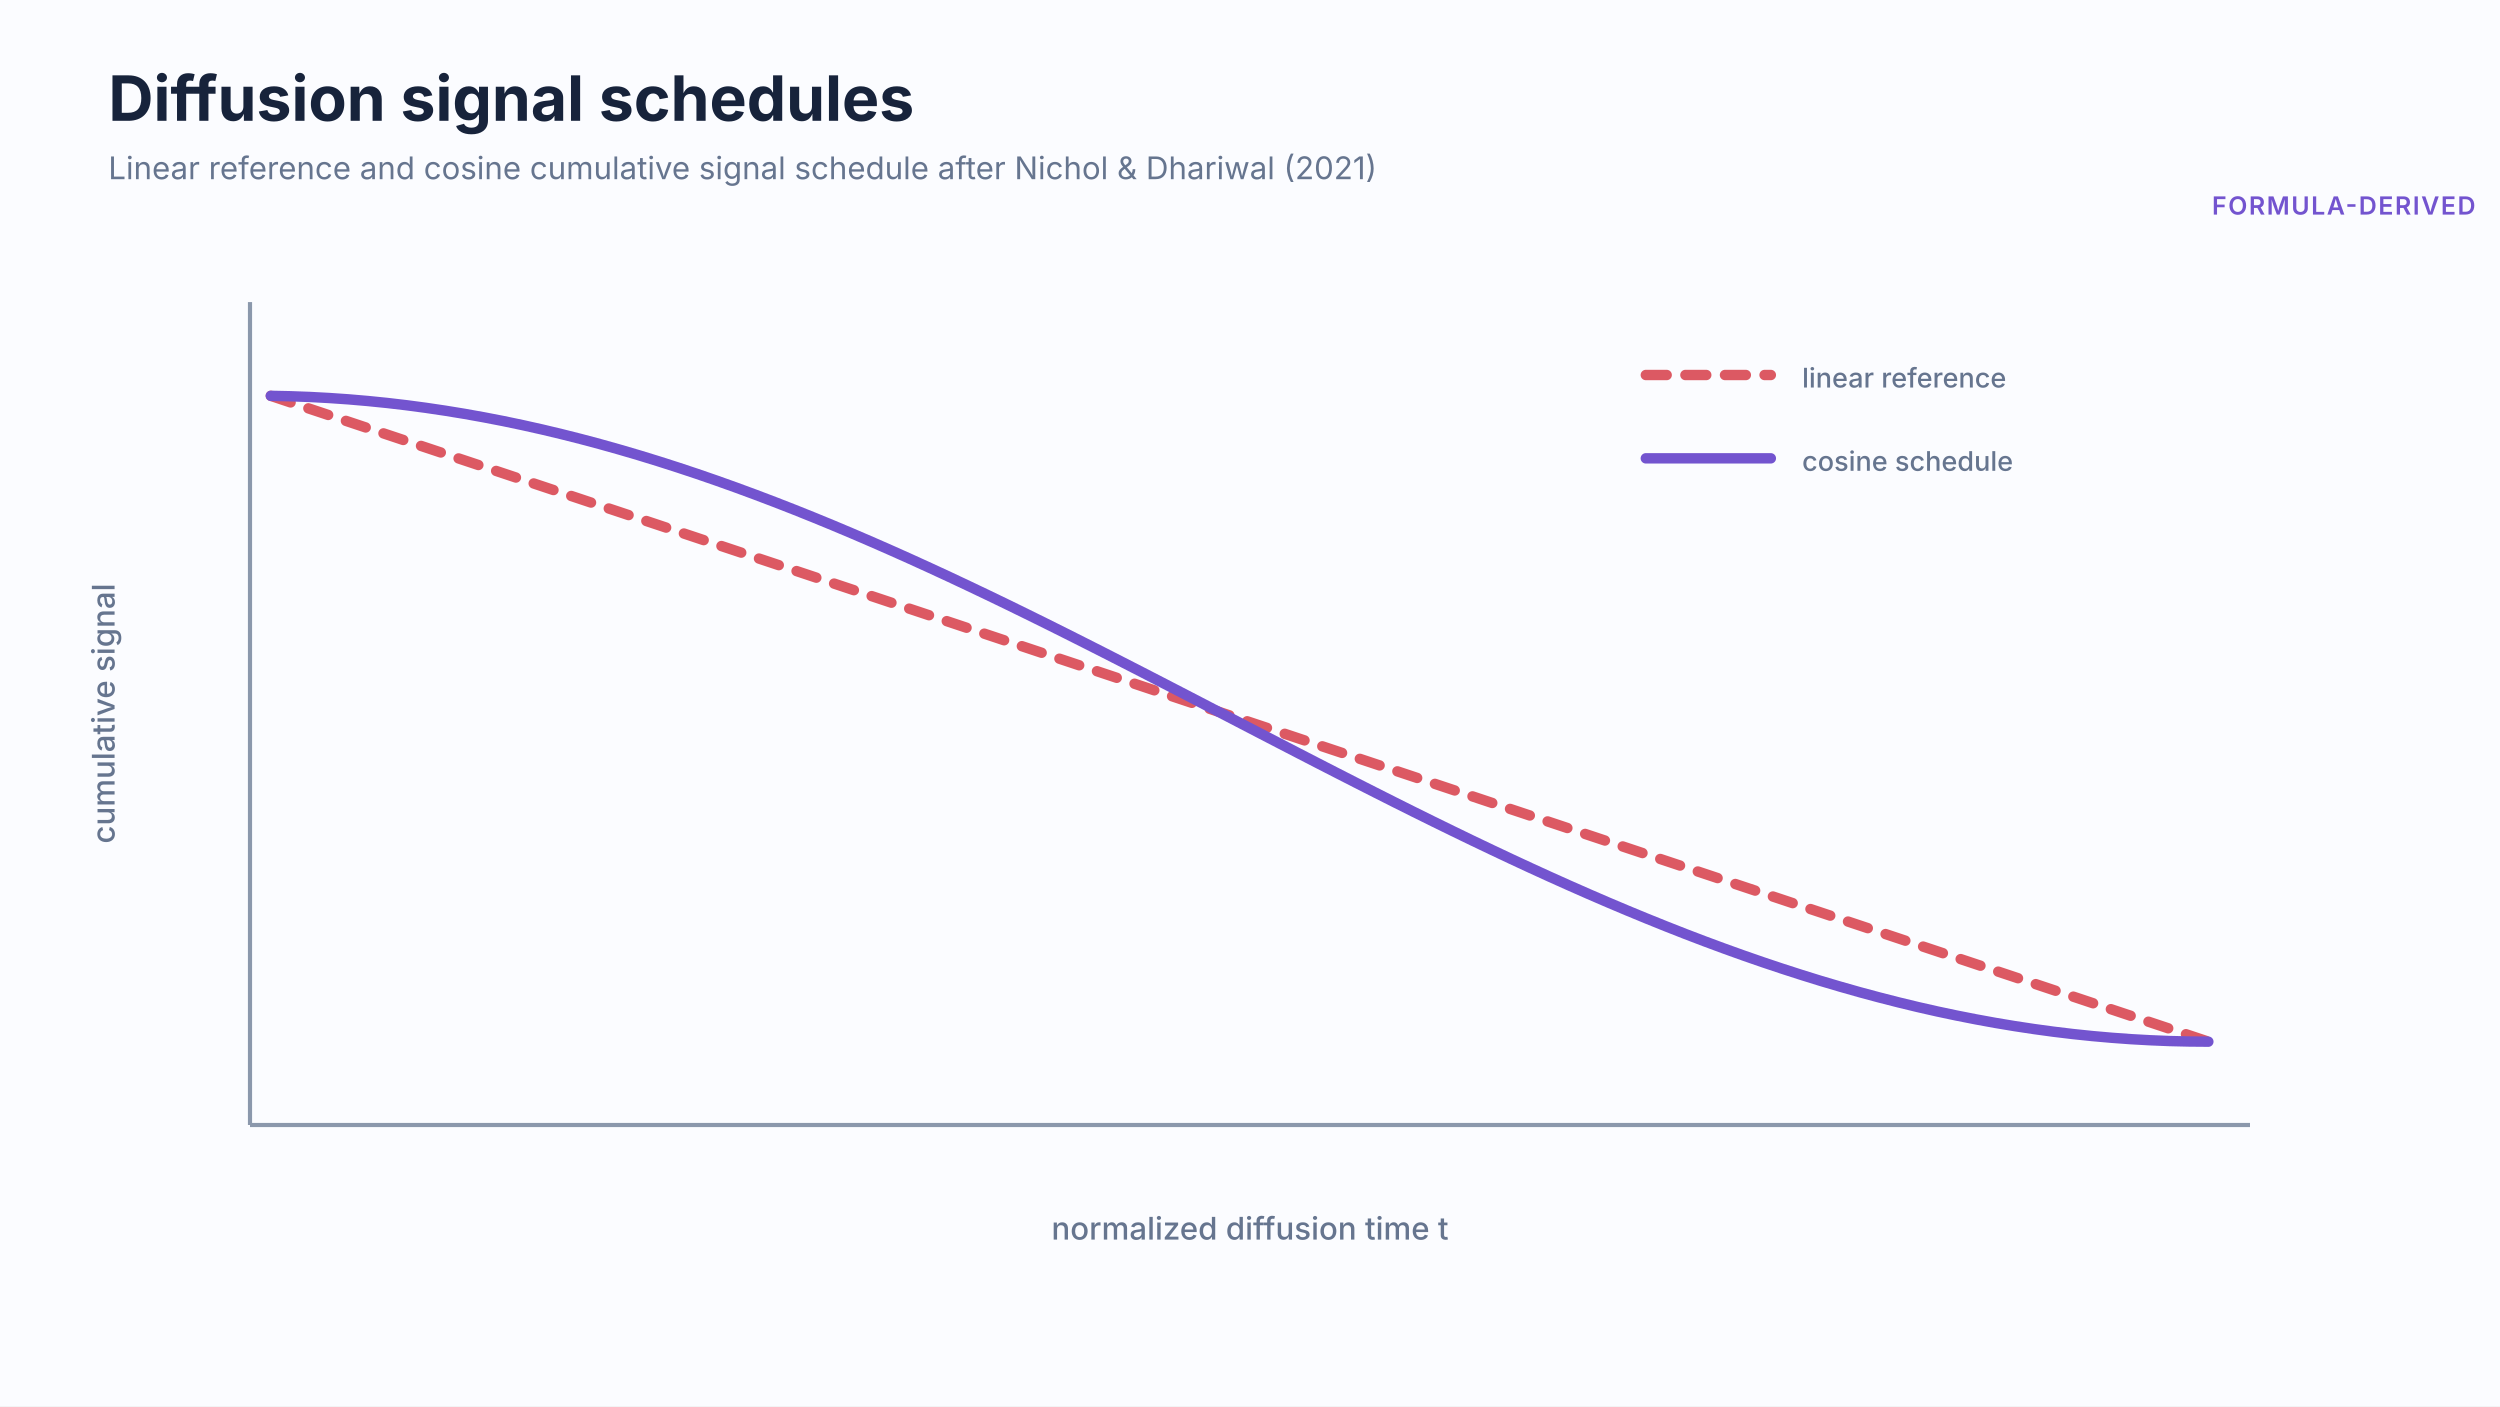
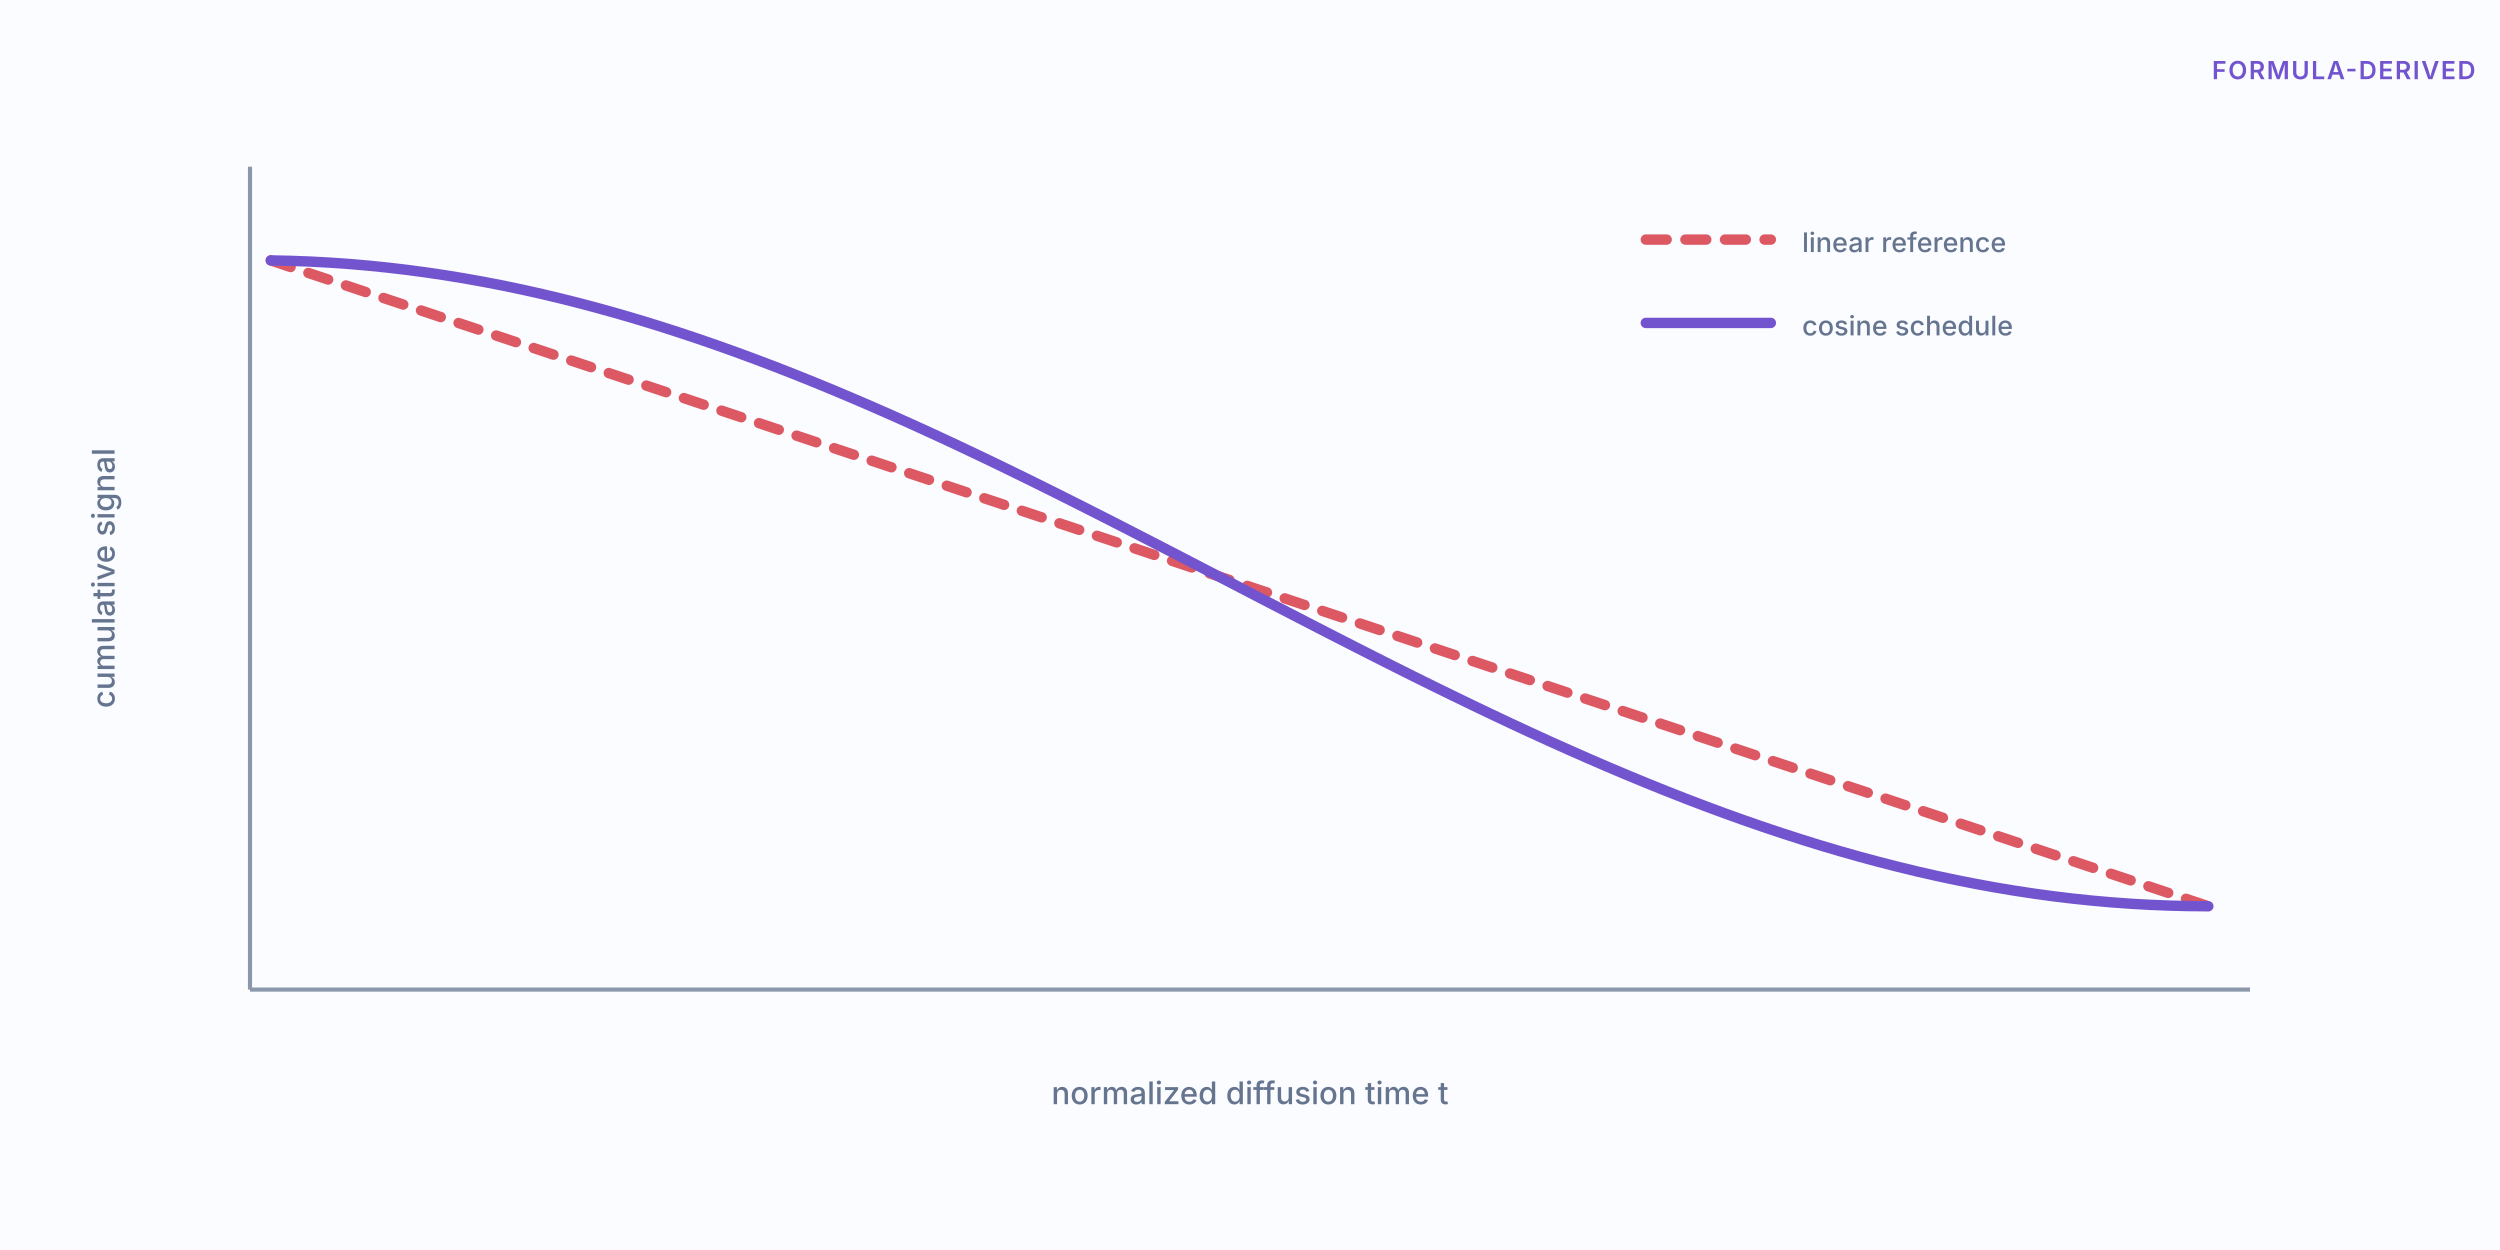
- <svg xmlns="http://www.w3.org/2000/svg" width="1200" height="675" viewBox="0 0 1200 675" role="img" aria-labelledby="svg-title svg-desc">
+ <svg xmlns="http://www.w3.org/2000/svg" width="1200" height="600" viewBox="0 0 1200 600" role="img" aria-labelledby="svg-title svg-desc">
  <defs>
    <marker id="arrow" viewBox="0 0 10 10" refX="9" refY="5" markerWidth="8" markerHeight="8" orient="auto-start-reverse">
      <path d="M0 0L10 5L0 10Z" fill="#34445f" />
    </marker>
    <marker id="arrow-blue" viewBox="0 0 10 10" refX="9" refY="5" markerWidth="8" markerHeight="8" orient="auto-start-reverse">
      <path d="M0 0L10 5L0 10Z" fill="#3972d5" />
    </marker>
    <marker id="arrow-violet" viewBox="0 0 10 10" refX="9" refY="5" markerWidth="8" markerHeight="8" orient="auto-start-reverse">
      <path d="M0 0L10 5L0 10Z" fill="#7354cf" />
    </marker>
    <linearGradient id="soft-gradient" x1="0" y1="0" x2="1" y2="1">
      <stop offset="0" stop-color="#eaf2ff" />
      <stop offset="1" stop-color="#f1edff" />
    </linearGradient>
    <style>
    .bg{fill:#fbfcff}.title{font:700 30px Inter,Arial,sans-serif;fill:#17233b}.subtitle{font:400 15px Inter,Arial,sans-serif;fill:#66758f}
    .label{font:500 19px Inter,Arial,sans-serif;fill:#263550}.strong{font-weight:700}.small{font:500 15px Inter,Arial,sans-serif}.tiny{font:500 13px Inter,Arial,sans-serif}.muted{fill:#66758f}
    .card{stroke-width:2.5}.blue{fill:#eaf2ff;stroke:#3972d5}.violet{fill:#f1edff;stroke:#7354cf}.red{fill:#fff0f0;stroke:#dc5963}.gold{fill:#fff7e6;stroke:#d3a23f}.green{fill:#eaf8f2;stroke:#38a479}.slate{fill:#f2f5f9;stroke:#72819a}.cyan{fill:#e9f9fb;stroke:#2b9aa5}
    .wire{fill:none;stroke:#34445f;stroke-width:3.5;stroke-linecap:round;stroke-linejoin:round}.wire2{fill:none;stroke:#3972d5;stroke-width:5;stroke-linecap:round;stroke-linejoin:round}.violet-line{fill:none;stroke:#7354cf;stroke-width:5;stroke-linecap:round;stroke-linejoin:round}.red-line{fill:none;stroke:#dc5963;stroke-width:5;stroke-linecap:round;stroke-linejoin:round}.green-line{fill:none;stroke:#38a479;stroke-width:5;stroke-linecap:round;stroke-linejoin:round}.dash{stroke-dasharray:10 9}
    .axis{fill:none;stroke:#8b98ac;stroke-width:2}.grid{stroke:#dce3ed;stroke-width:1.5}.node{fill:#fff;stroke:#34445f;stroke-width:3}.dot-blue{fill:#3972d5}.dot-violet{fill:#7354cf}.dot-red{fill:#dc5963}.dot-green{fill:#38a479}.paper-note{font:600 12px Inter,Arial,sans-serif;fill:#7354cf;letter-spacing:.06em}
    </style>
  </defs>
-   <rect class="bg" width="1200" height="675" />
-   <g id="figure-title">
-     <text x="52" y="58" class="title" text-anchor="start">Diffusion signal schedules</text>
-     <text x="52" y="86" class="subtitle" text-anchor="start">Linear reference and cosine cumulative signal schedule after Nichol &amp; Dhariwal (2021)</text>
+   <rect class="bg" width="1200" height="600" />
+   <g id="figure-body" transform="translate(0,-65)">
+     <line x1="120" y1="540" x2="1080" y2="540" class="axis" />
+     <line x1="120" y1="540" x2="120" y2="145" class="axis" />
+     <text x="600" y="595" class="small muted" text-anchor="middle">normalized diffusion time t</text>
+     <text x="55" y="342.5" class="small muted" text-anchor="middle" transform="rotate(-90 55 342.5)">cumulative signal</text>
+     <path d="M130.00,190.00 L139.30,193.10 L148.60,196.20 L157.90,199.30 L167.20,202.40 L176.50,205.50 L185.80,208.60 L195.10,211.70 L204.40,214.80 L213.70,217.90 L223.00,221.00 L232.30,224.10 L241.60,227.20 L250.90,230.30 L260.20,233.40 L269.50,236.50 L278.80,239.60 L288.10,242.70 L297.40,245.80 L306.70,248.90 L316.00,252.00 L325.30,255.10 L334.60,258.20 L343.90,261.30 L353.20,264.40 L362.50,267.50 L371.80,270.60 L381.10,273.70 L390.40,276.80 L399.70,279.90 L409.00,283.00 L418.30,286.10 L427.60,289.20 L436.90,292.30 L446.20,295.40 L455.50,298.50 L464.80,301.60 L474.10,304.70 L483.40,307.80 L492.70,310.90 L502.00,314.00 L511.30,317.10 L520.60,320.20 L529.90,323.30 L539.20,326.40 L548.50,329.50 L557.80,332.60 L567.10,335.70 L576.40,338.80 L585.70,341.90 L595.00,345.00 L604.30,348.10 L613.60,351.20 L622.90,354.30 L632.20,357.40 L641.50,360.50 L650.80,363.60 L660.10,366.70 L669.40,369.80 L678.70,372.90 L688.00,376.00 L697.30,379.10 L706.60,382.20 L715.90,385.30 L725.20,388.40 L734.50,391.50 L743.80,394.60 L753.10,397.70 L762.40,400.80 L771.70,403.90 L781.00,407.00 L790.30,410.10 L799.60,413.20 L808.90,416.30 L818.20,419.40 L827.50,422.50 L836.80,425.60 L846.10,428.70 L855.40,431.80 L864.70,434.90 L874.00,438.00 L883.30,441.10 L892.60,444.20 L901.90,447.30 L911.20,450.40 L920.50,453.50 L929.80,456.60 L939.10,459.70 L948.40,462.80 L957.70,465.90 L967.00,469.00 L976.30,472.10 L985.60,475.20 L994.90,478.30 L1004.20,481.40 L1013.50,484.50 L1022.80,487.60 L1032.10,490.70 L1041.40,493.80 L1050.70,496.90 L1060.00,500.00" class="red-line dash" />
+     <path d="M130.00,190.00 L139.30,190.20 L148.60,190.54 L157.90,191.04 L167.20,191.68 L176.50,192.48 L185.80,193.42 L195.10,194.51 L204.40,195.75 L213.70,197.13 L223.00,198.65 L232.30,200.32 L241.60,202.12 L250.90,204.07 L260.20,206.15 L269.50,208.37 L278.80,210.72 L288.10,213.20 L297.40,215.81 L306.70,218.54 L316.00,221.40 L325.30,224.38 L334.60,227.47 L343.90,230.68 L353.20,234.00 L362.50,237.43 L371.80,240.96 L381.10,244.59 L390.40,248.32 L399.70,252.14 L409.00,256.06 L418.30,260.06 L427.60,264.14 L436.90,268.30 L446.20,272.54 L455.50,276.84 L464.80,281.22 L474.10,285.65 L483.40,290.14 L492.70,294.69 L502.00,299.28 L511.30,303.92 L520.60,308.60 L529.90,313.31 L539.20,318.06 L548.50,322.83 L557.80,327.62 L567.10,332.43 L576.40,337.25 L585.70,342.08 L595.00,346.91 L604.30,351.74 L613.60,356.56 L622.90,361.37 L632.20,366.17 L641.50,370.94 L650.80,375.69 L660.10,380.41 L669.40,385.10 L678.70,389.75 L688.00,394.35 L697.30,398.90 L706.60,403.41 L715.90,407.85 L725.20,412.24 L734.50,416.56 L743.80,420.81 L753.10,424.98 L762.40,429.08 L771.70,433.10 L781.00,437.03 L790.30,440.87 L799.60,444.62 L808.90,448.28 L818.20,451.83 L827.50,455.28 L836.80,458.62 L846.10,461.85 L855.40,464.96 L864.70,467.96 L874.00,470.85 L883.30,473.60 L892.60,476.24 L901.90,478.74 L911.20,481.12 L920.50,483.37 L929.80,485.48 L939.10,487.45 L948.40,489.28 L957.70,490.98 L967.00,492.53 L976.30,493.94 L985.60,495.21 L994.90,496.33 L1004.20,497.30 L1013.50,498.12 L1022.80,498.80 L1032.10,499.32 L1041.40,499.70 L1050.70,499.92 L1060.00,500.00" class="violet-line" />
+     <line x1="790" y1="180" x2="850" y2="180" class="red-line dash" />
+     <text x="865" y="186" class="tiny muted" text-anchor="start">linear reference</text>
+     <line x1="790" y1="220" x2="850" y2="220" class="violet-line" />
+     <text x="865" y="226" class="tiny muted" text-anchor="start">cosine schedule</text>
+     <text x="1125" y="103" class="paper-note" text-anchor="middle">FORMULA-DERIVED</text>
  </g>
-   <line x1="120" y1="540" x2="1080" y2="540" class="axis" />
-   <line x1="120" y1="540" x2="120" y2="145" class="axis" />
-   <text x="600" y="595" class="small muted" text-anchor="middle">normalized diffusion time t</text>
-   <text x="55" y="342.5" class="small muted" text-anchor="middle" transform="rotate(-90 55 342.5)">cumulative signal</text>
-   <path d="M130.00,190.00 L139.30,193.10 L148.60,196.20 L157.90,199.30 L167.20,202.40 L176.50,205.50 L185.80,208.60 L195.10,211.70 L204.40,214.80 L213.70,217.90 L223.00,221.00 L232.30,224.10 L241.60,227.20 L250.90,230.30 L260.20,233.40 L269.50,236.50 L278.80,239.60 L288.10,242.70 L297.40,245.80 L306.70,248.90 L316.00,252.00 L325.30,255.10 L334.60,258.20 L343.90,261.30 L353.20,264.40 L362.50,267.50 L371.80,270.60 L381.10,273.70 L390.40,276.80 L399.70,279.90 L409.00,283.00 L418.30,286.10 L427.60,289.20 L436.90,292.30 L446.20,295.40 L455.50,298.50 L464.80,301.60 L474.10,304.70 L483.40,307.80 L492.70,310.90 L502.00,314.00 L511.30,317.10 L520.60,320.20 L529.90,323.30 L539.20,326.40 L548.50,329.50 L557.80,332.60 L567.10,335.70 L576.40,338.80 L585.70,341.90 L595.00,345.00 L604.30,348.10 L613.60,351.20 L622.90,354.30 L632.20,357.40 L641.50,360.50 L650.80,363.60 L660.10,366.70 L669.40,369.80 L678.70,372.90 L688.00,376.00 L697.30,379.10 L706.60,382.20 L715.90,385.30 L725.20,388.40 L734.50,391.50 L743.80,394.60 L753.10,397.70 L762.40,400.80 L771.70,403.90 L781.00,407.00 L790.30,410.10 L799.60,413.20 L808.90,416.30 L818.20,419.40 L827.50,422.50 L836.80,425.60 L846.10,428.70 L855.40,431.80 L864.70,434.90 L874.00,438.00 L883.30,441.10 L892.60,444.20 L901.90,447.30 L911.20,450.40 L920.50,453.50 L929.80,456.60 L939.10,459.70 L948.40,462.80 L957.70,465.90 L967.00,469.00 L976.30,472.10 L985.60,475.20 L994.90,478.30 L1004.20,481.40 L1013.50,484.50 L1022.80,487.60 L1032.10,490.70 L1041.40,493.80 L1050.70,496.90 L1060.00,500.00" class="red-line dash" />
-   <path d="M130.00,190.00 L139.30,190.20 L148.60,190.54 L157.90,191.04 L167.20,191.68 L176.50,192.48 L185.80,193.42 L195.10,194.51 L204.40,195.75 L213.70,197.13 L223.00,198.65 L232.30,200.32 L241.60,202.12 L250.90,204.07 L260.20,206.15 L269.50,208.37 L278.80,210.72 L288.10,213.20 L297.40,215.81 L306.70,218.54 L316.00,221.40 L325.30,224.38 L334.60,227.47 L343.90,230.68 L353.20,234.00 L362.50,237.43 L371.80,240.96 L381.10,244.59 L390.40,248.32 L399.70,252.14 L409.00,256.06 L418.30,260.06 L427.60,264.14 L436.90,268.30 L446.20,272.54 L455.50,276.84 L464.80,281.22 L474.10,285.65 L483.40,290.14 L492.70,294.69 L502.00,299.28 L511.30,303.92 L520.60,308.60 L529.90,313.31 L539.20,318.06 L548.50,322.83 L557.80,327.62 L567.10,332.43 L576.40,337.25 L585.70,342.08 L595.00,346.91 L604.30,351.74 L613.60,356.56 L622.90,361.37 L632.20,366.17 L641.50,370.94 L650.80,375.69 L660.10,380.41 L669.40,385.10 L678.70,389.75 L688.00,394.35 L697.30,398.90 L706.60,403.41 L715.90,407.85 L725.20,412.24 L734.50,416.56 L743.80,420.81 L753.10,424.98 L762.40,429.08 L771.70,433.10 L781.00,437.03 L790.30,440.87 L799.60,444.62 L808.90,448.28 L818.20,451.83 L827.50,455.28 L836.80,458.62 L846.10,461.85 L855.40,464.96 L864.70,467.96 L874.00,470.85 L883.30,473.60 L892.60,476.24 L901.90,478.74 L911.20,481.12 L920.50,483.37 L929.80,485.48 L939.10,487.45 L948.40,489.28 L957.70,490.98 L967.00,492.53 L976.30,493.94 L985.60,495.21 L994.90,496.33 L1004.20,497.30 L1013.50,498.12 L1022.80,498.80 L1032.10,499.32 L1041.40,499.70 L1050.70,499.92 L1060.00,500.00" class="violet-line" />
-   <line x1="790" y1="180" x2="850" y2="180" class="red-line dash" />
-   <text x="865" y="186" class="tiny muted" text-anchor="start">linear reference</text>
-   <line x1="790" y1="220" x2="850" y2="220" class="violet-line" />
-   <text x="865" y="226" class="tiny muted" text-anchor="start">cosine schedule</text>
-   <text x="1125" y="103" class="paper-note" text-anchor="middle">FORMULA-DERIVED</text>
</svg>
